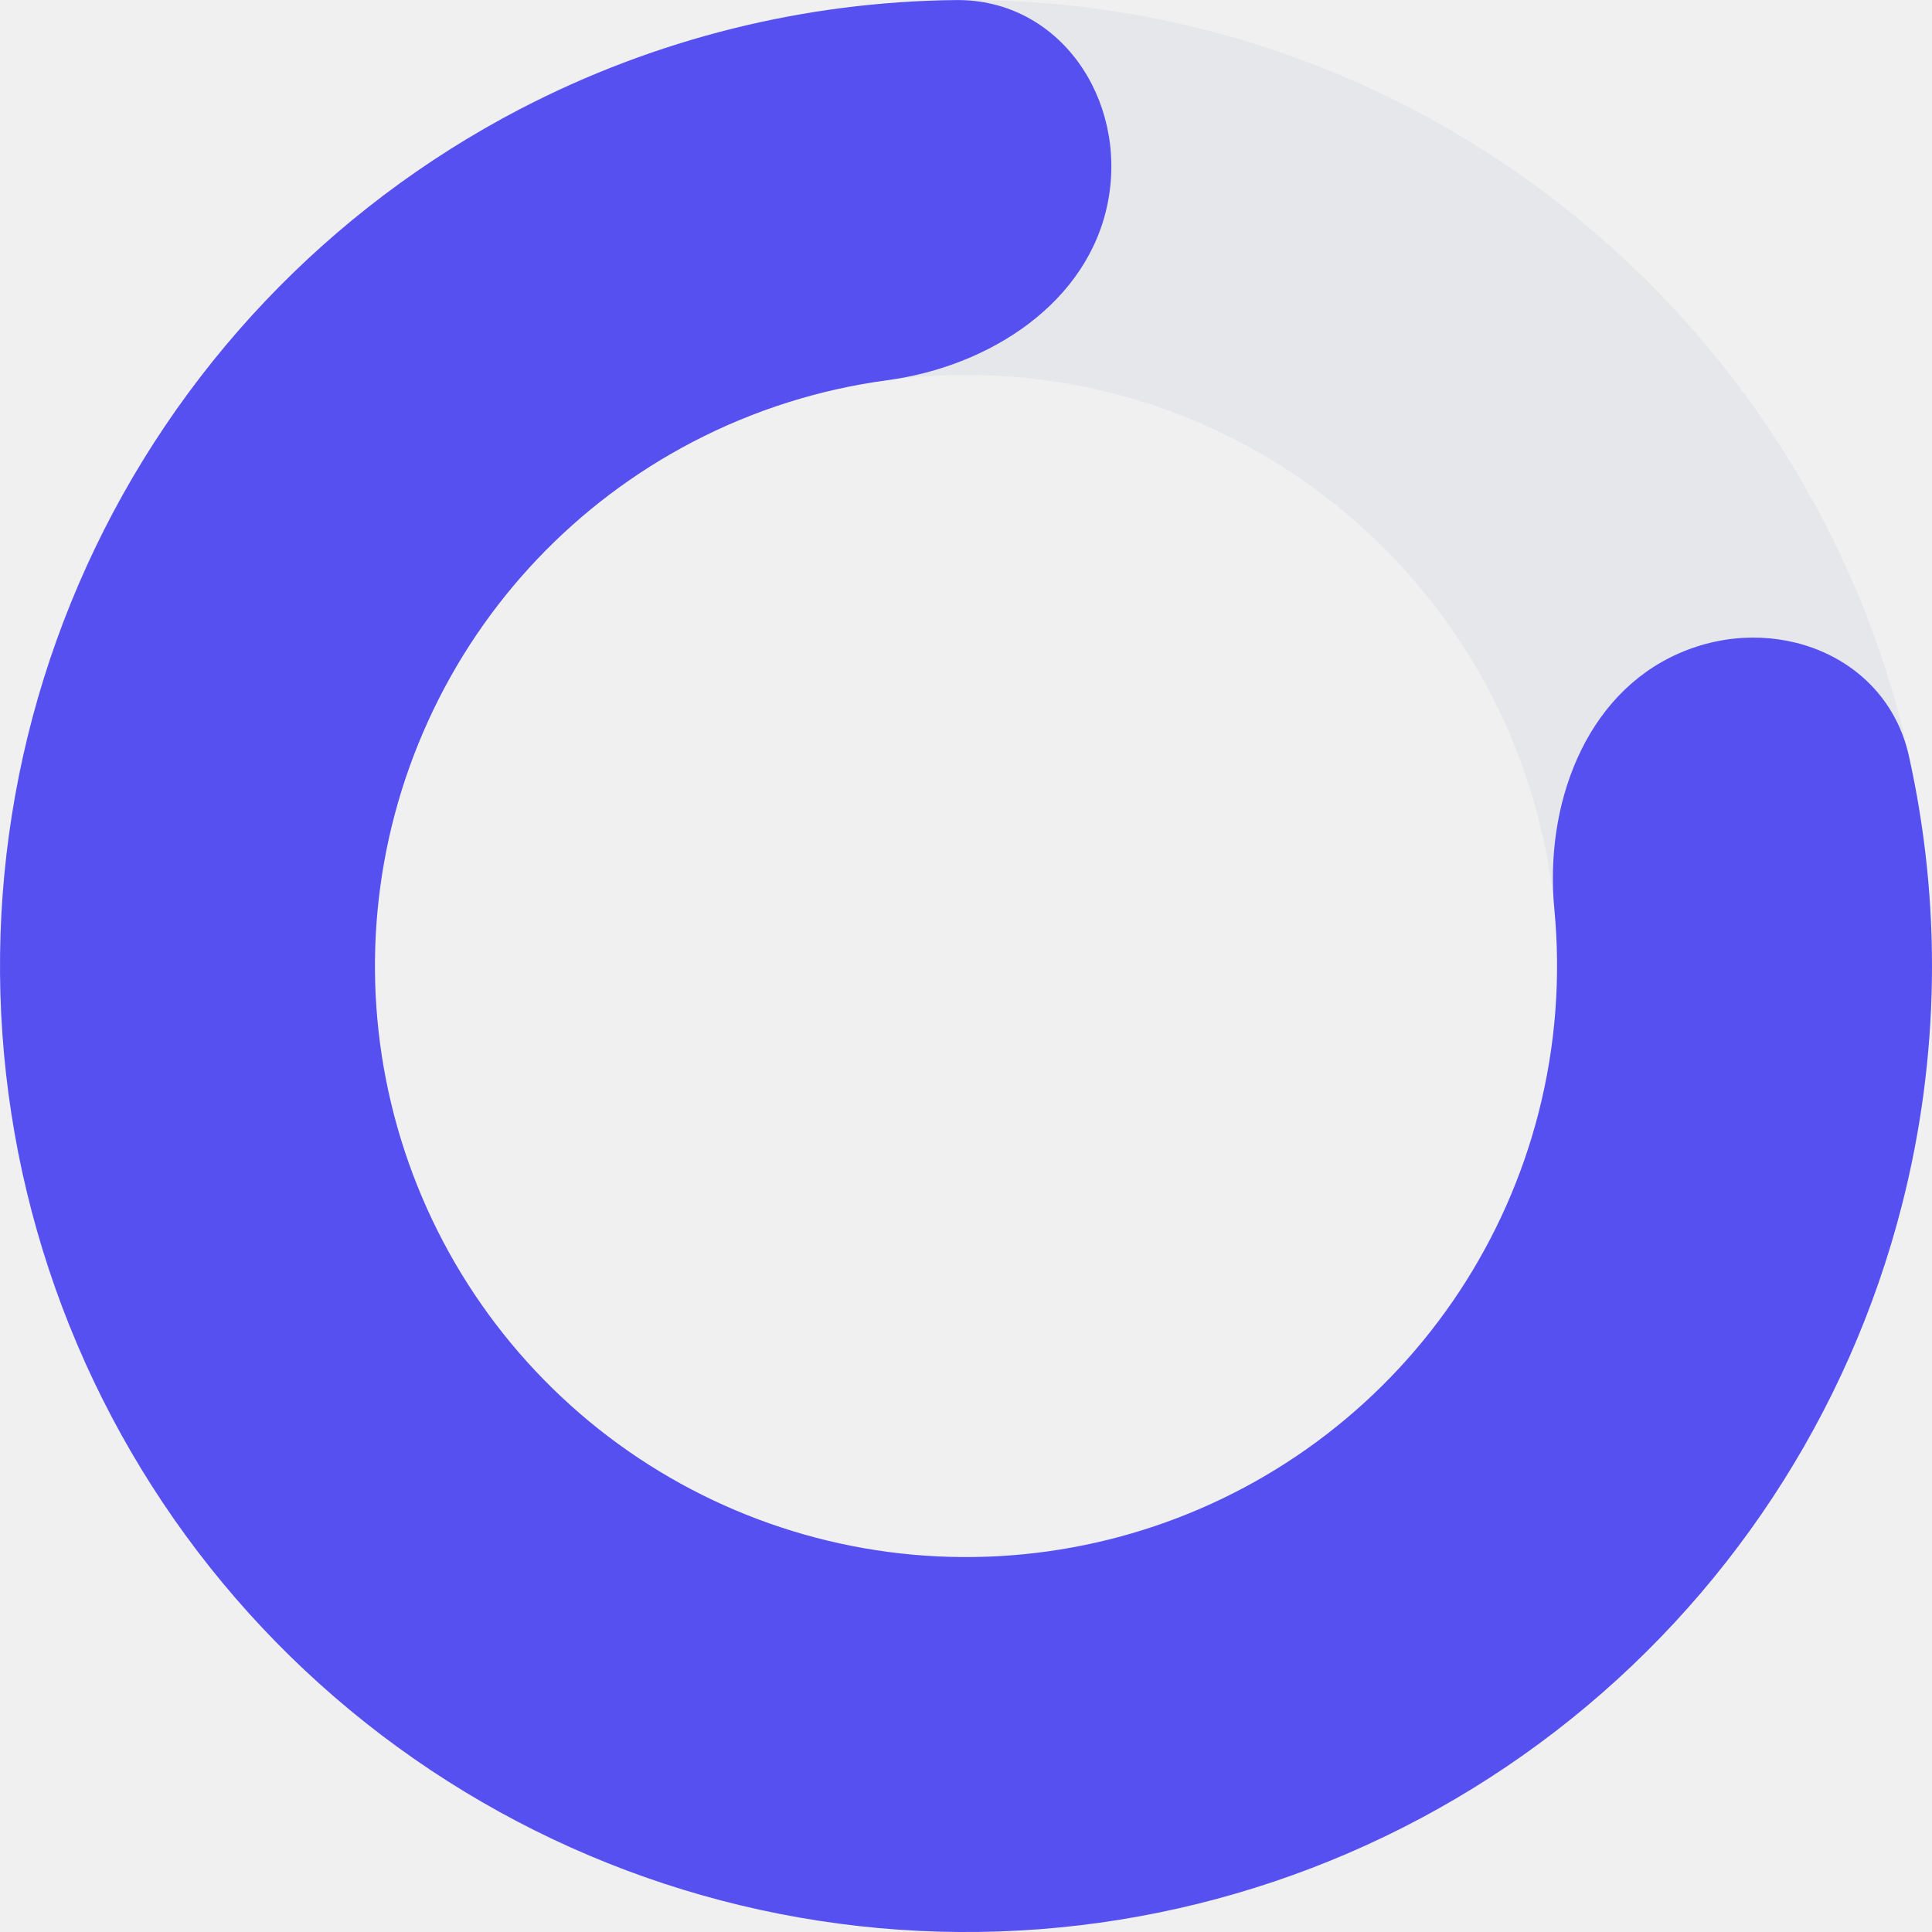
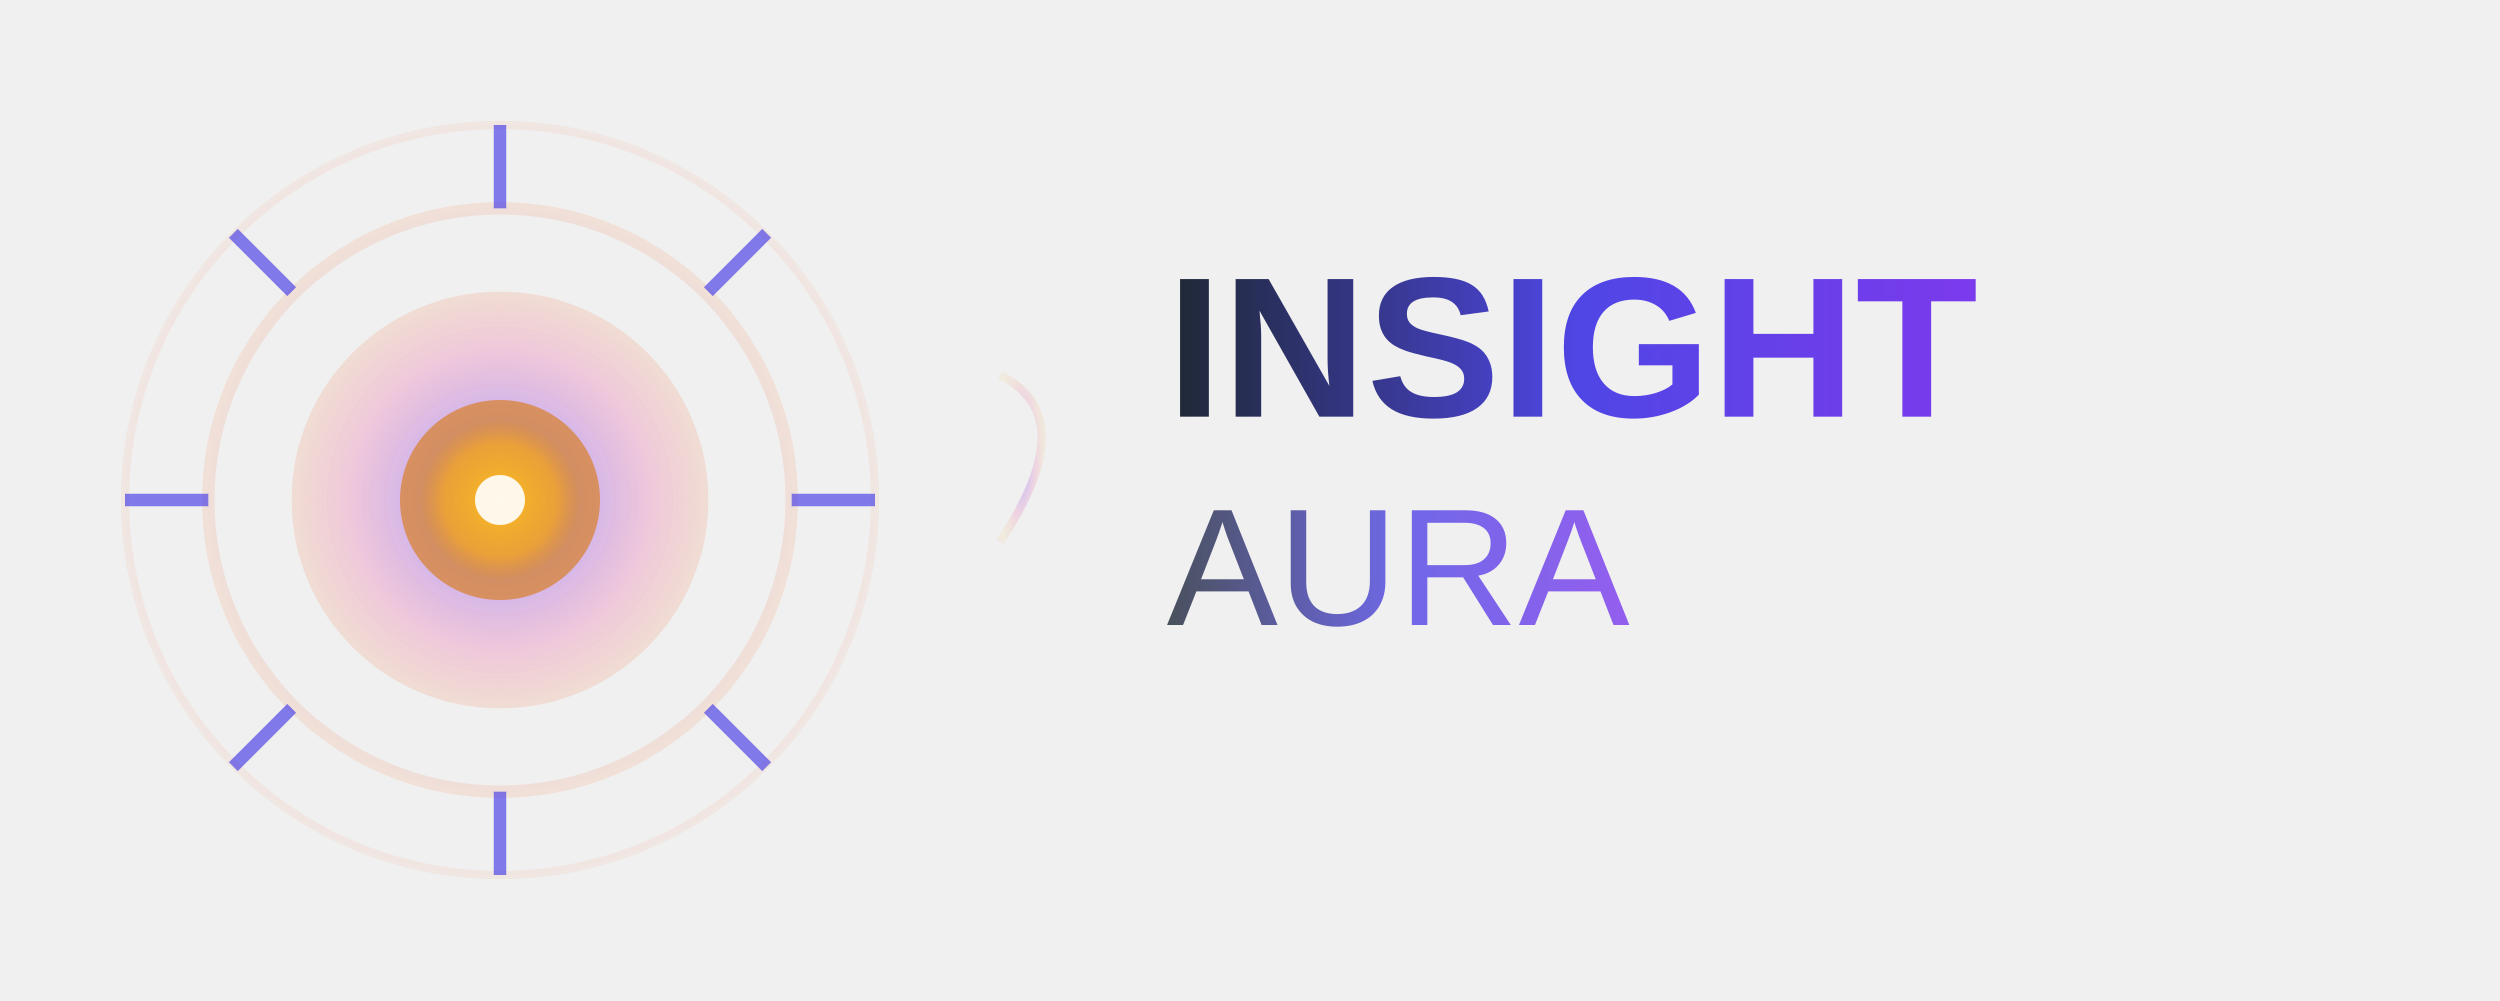
- <svg xmlns="http://www.w3.org/2000/svg" width="30" height="30" viewBox="0 0 30 30" fill="none">
-   <path d="M30 15C30 23.284 23.284 30 15 30C6.716 30 0 23.284 0 15C0 6.716 6.716 0 15 0C23.284 0 30 6.716 30 15ZM5.822 15C5.822 20.069 9.931 24.178 15 24.178C20.069 24.178 24.178 20.069 24.178 15C24.178 9.931 20.069 5.822 15 5.822C9.931 5.822 5.822 9.931 5.822 15Z" fill="#E5E7EB" />
-   <path d="M26.071 10.145C27.543 9.499 29.291 10.169 29.641 11.738C30.151 14.027 30.12 16.418 29.532 18.716C28.703 21.961 26.811 24.835 24.158 26.88C21.506 28.924 18.245 30.023 14.896 30C11.547 29.977 8.302 28.833 5.678 26.752C3.054 24.671 1.203 21.771 0.418 18.515C-0.367 15.259 -0.04 11.835 1.348 8.786C2.735 5.738 5.103 3.242 8.073 1.695C10.178 0.6 12.499 0.025 14.844 0.001C16.451 -0.016 17.501 1.534 17.208 3.114C16.914 4.695 15.372 5.69 13.778 5.904C12.732 6.044 11.711 6.365 10.762 6.859C8.944 7.806 7.495 9.333 6.647 11.198C5.798 13.063 5.597 15.159 6.078 17.151C6.558 19.143 7.691 20.917 9.296 22.191C10.902 23.464 12.887 24.164 14.937 24.178C16.986 24.192 18.981 23.52 20.604 22.269C22.227 21.018 23.384 19.259 23.892 17.274C24.157 16.237 24.237 15.17 24.136 14.119C23.981 12.519 24.599 10.79 26.071 10.145Z" fill="#5750F1" />
+ <svg xmlns="http://www.w3.org/2000/svg" viewBox="0 0 300 120">
+   <defs>
+     <radialGradient id="auraGradient" cx="50%" cy="50%" r="60%">
+       <stop offset="0%" style="stop-color:#4F46E5;stop-opacity:0.8" />
+       <stop offset="30%" style="stop-color:#7C3AED;stop-opacity:0.6" />
+       <stop offset="60%" style="stop-color:#EC4899;stop-opacity:0.4" />
+       <stop offset="100%" style="stop-color:#F59E0B;stop-opacity:0.2" />
+     </radialGradient>
+     <radialGradient id="lightGradient" cx="50%" cy="50%" r="40%">
+       <stop offset="0%" style="stop-color:#FBBF24;stop-opacity:1" />
+       <stop offset="70%" style="stop-color:#F59E0B;stop-opacity:0.8" />
+       <stop offset="100%" style="stop-color:#D97706;stop-opacity:0.6" />
+     </radialGradient>
+     <linearGradient id="textGradient" x1="0%" y1="0%" x2="100%" y2="0%">
+       <stop offset="0%" style="stop-color:#1F2937" />
+       <stop offset="50%" style="stop-color:#4F46E5" />
+       <stop offset="100%" style="stop-color:#7C3AED" />
+     </linearGradient>
+   </defs>
+   <circle cx="60" cy="60" r="45" fill="none" stroke="url(#auraGradient)" stroke-width="1" opacity="0.3">
+     <animate attributeName="r" values="45;50;45" dur="4s" repeatCount="indefinite" />
+     <animate attributeName="opacity" values="0.3;0.1;0.3" dur="4s" repeatCount="indefinite" />
+   </circle>
+   <circle cx="60" cy="60" r="35" fill="none" stroke="url(#auraGradient)" stroke-width="1.5" opacity="0.5">
+     <animate attributeName="r" values="35;40;35" dur="3s" repeatCount="indefinite" />
+     <animate attributeName="opacity" values="0.5;0.2;0.5" dur="3s" repeatCount="indefinite" />
+   </circle>
+   <circle cx="60" cy="60" r="25" fill="url(#auraGradient)" opacity="0.6" />
+   <circle cx="60" cy="60" r="12" fill="url(#lightGradient)">
+     <animate attributeName="r" values="12;14;12" dur="2s" repeatCount="indefinite" />
+   </circle>
+   <circle cx="60" cy="60" r="3" fill="#FFFFFF" opacity="0.9">
+     <animate attributeName="opacity" values="0.9;0.4;0.9" dur="1.5s" repeatCount="indefinite" />
+   </circle>
+   <g stroke="#4F46E5" stroke-width="1.5" opacity="0.7">
+     <line x1="60" y1="25" x2="60" y2="15">
+       <animate attributeName="opacity" values="0.7;0.3;0.7" dur="2s" repeatCount="indefinite" begin="0s" />
+     </line>
+     <line x1="85" y1="35" x2="92" y2="28">
+       <animate attributeName="opacity" values="0.7;0.3;0.7" dur="2s" repeatCount="indefinite" begin="0.3s" />
+     </line>
+     <line x1="95" y1="60" x2="105" y2="60">
+       <animate attributeName="opacity" values="0.7;0.3;0.7" dur="2s" repeatCount="indefinite" begin="0.6s" />
+     </line>
+     <line x1="85" y1="85" x2="92" y2="92">
+       <animate attributeName="opacity" values="0.7;0.3;0.7" dur="2s" repeatCount="indefinite" begin="0.9s" />
+     </line>
+     <line x1="60" y1="95" x2="60" y2="105">
+       <animate attributeName="opacity" values="0.7;0.3;0.7" dur="2s" repeatCount="indefinite" begin="1.2s" />
+     </line>
+     <line x1="35" y1="85" x2="28" y2="92">
+       <animate attributeName="opacity" values="0.7;0.3;0.7" dur="2s" repeatCount="indefinite" begin="1.5s" />
+     </line>
+     <line x1="25" y1="60" x2="15" y2="60">
+       <animate attributeName="opacity" values="0.7;0.3;0.7" dur="2s" repeatCount="indefinite" begin="1.8s" />
+     </line>
+     <line x1="35" y1="35" x2="28" y2="28">
+       <animate attributeName="opacity" values="0.7;0.3;0.7" dur="2s" repeatCount="indefinite" begin="2.1s" />
+     </line>
+   </g>
+   <text x="140" y="50" font-family="Arial, sans-serif" font-size="24" font-weight="600" fill="url(#textGradient)">
+     INSIGHT
+   </text>
+   <text x="140" y="75" font-family="Arial, sans-serif" font-size="20" font-weight="300" fill="url(#textGradient)" opacity="0.8">
+     AURA
+   </text>
+   <path d="M 120 45 Q 130 50 120 65" stroke="url(#auraGradient)" stroke-width="1" fill="none" opacity="0.4">
+     <animate attributeName="opacity" values="0.4;0.8;0.4" dur="3s" repeatCount="indefinite" />
+   </path>
</svg>
